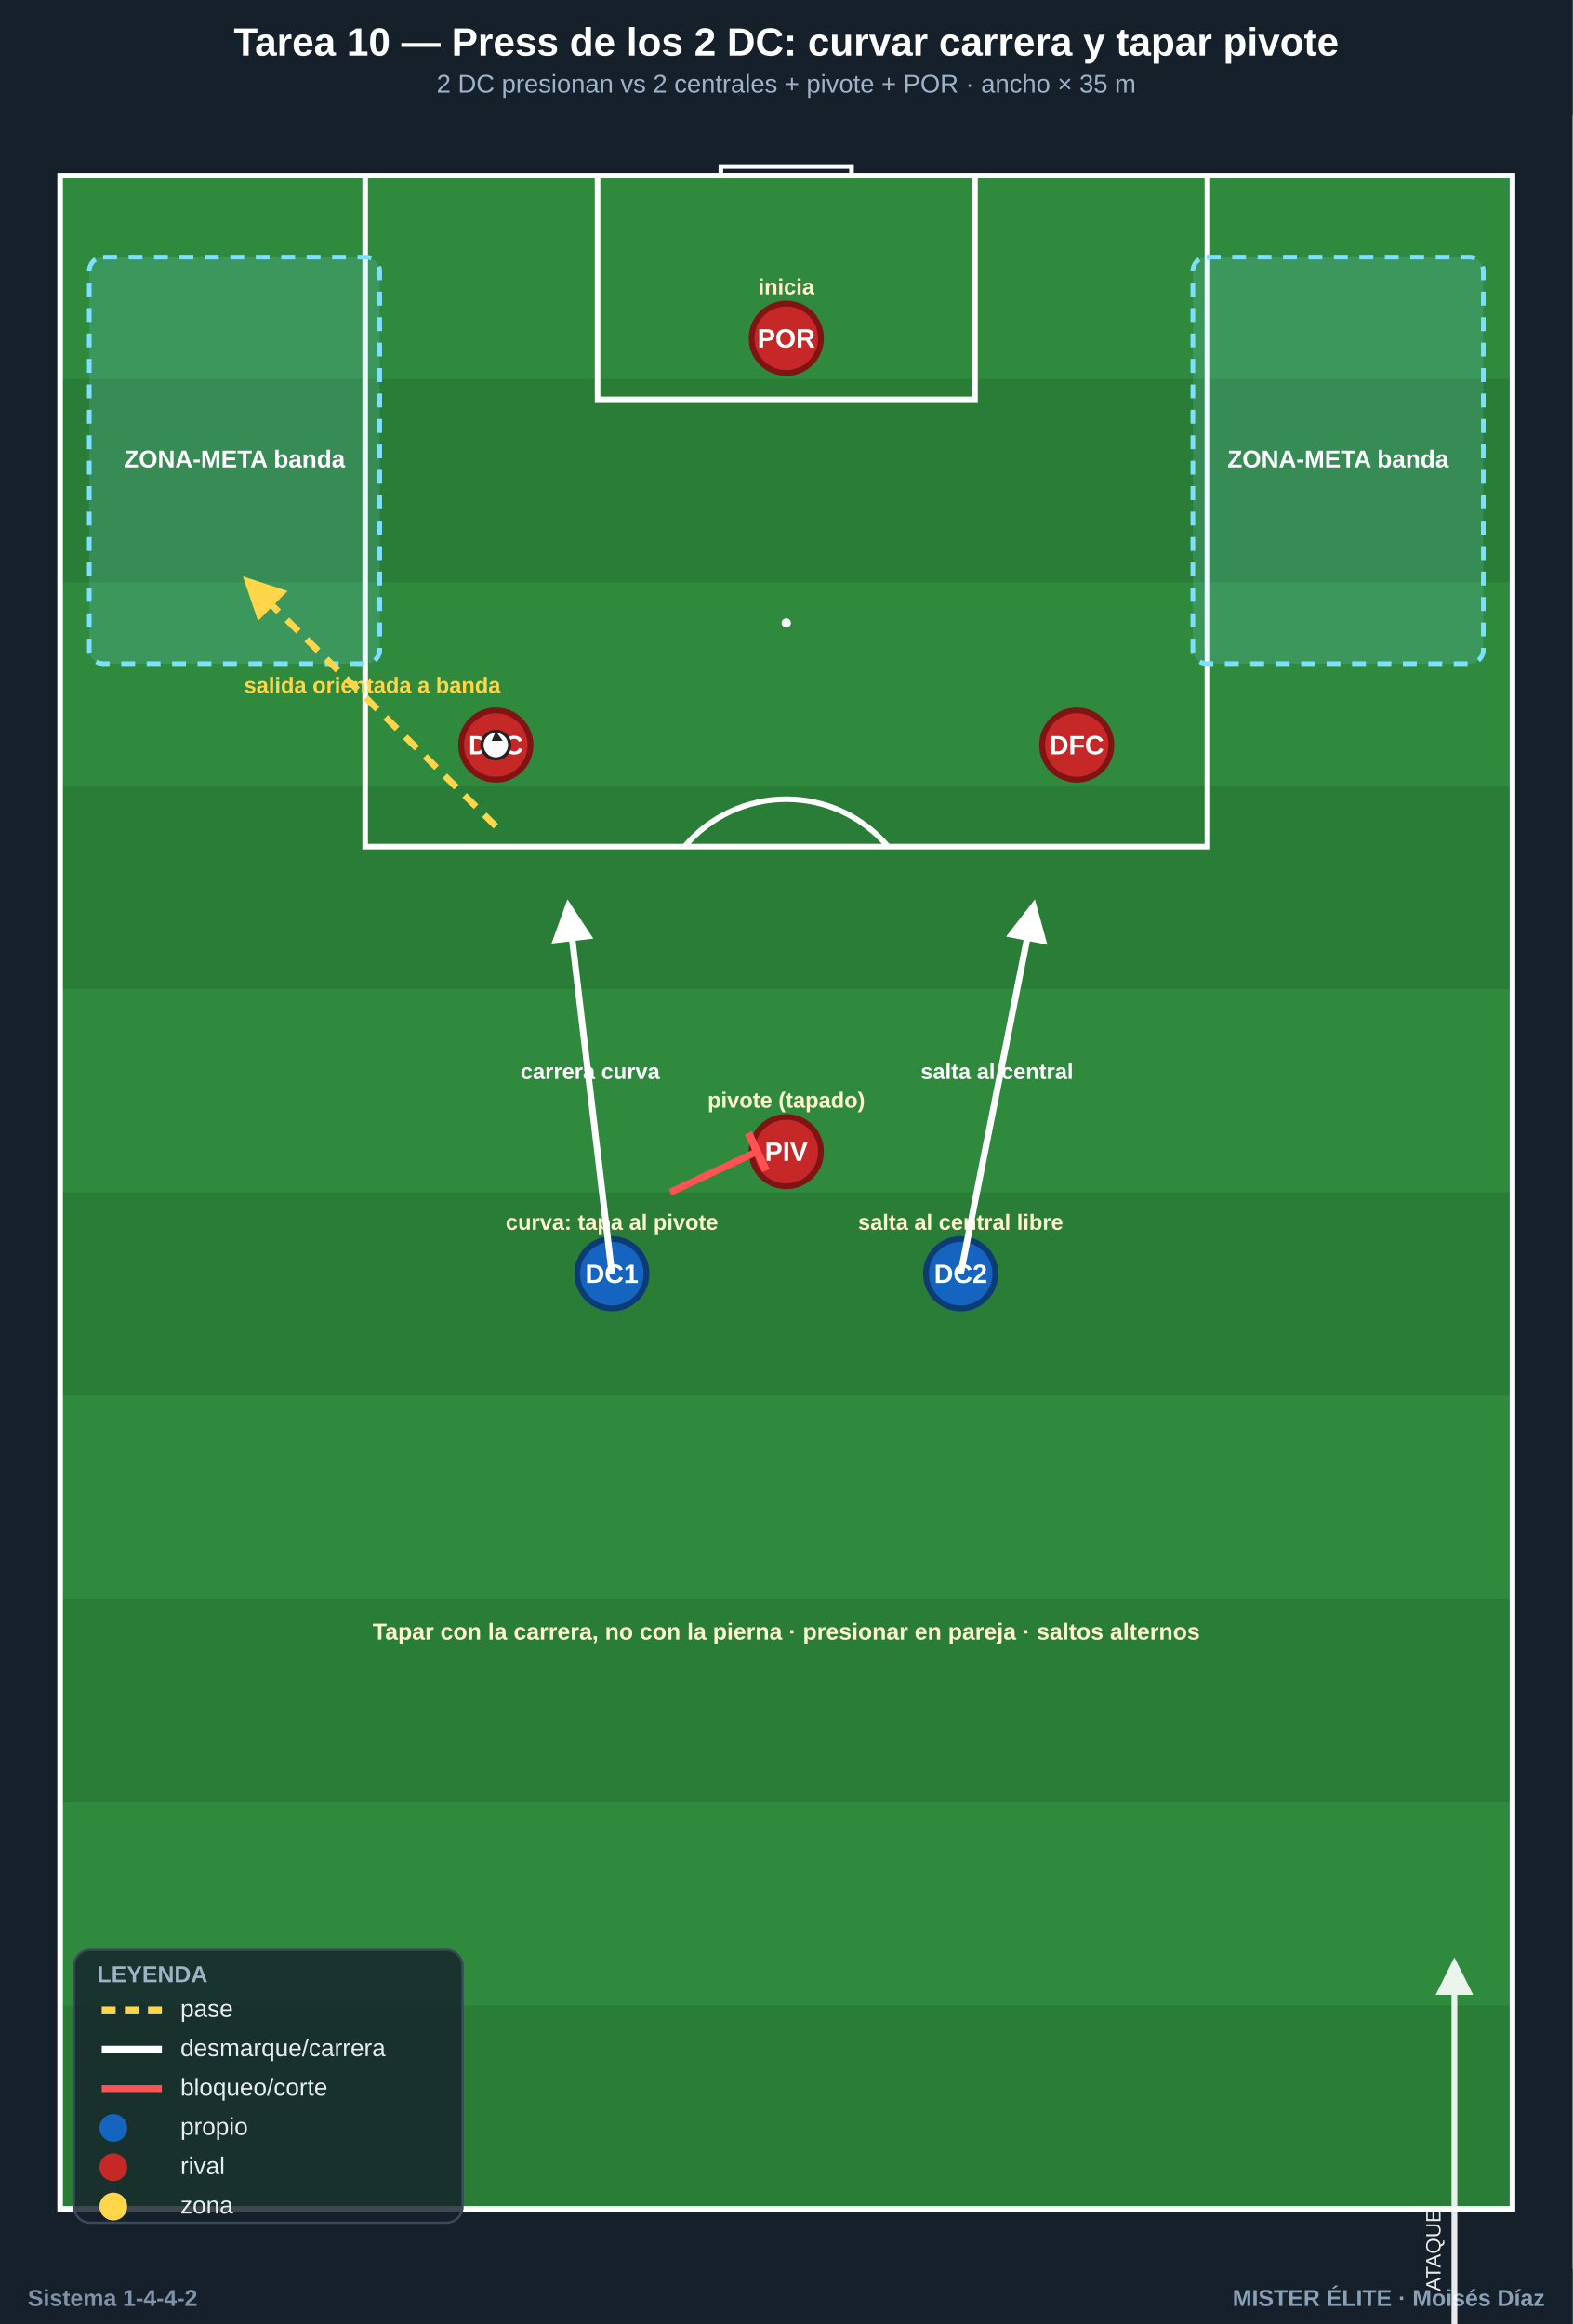
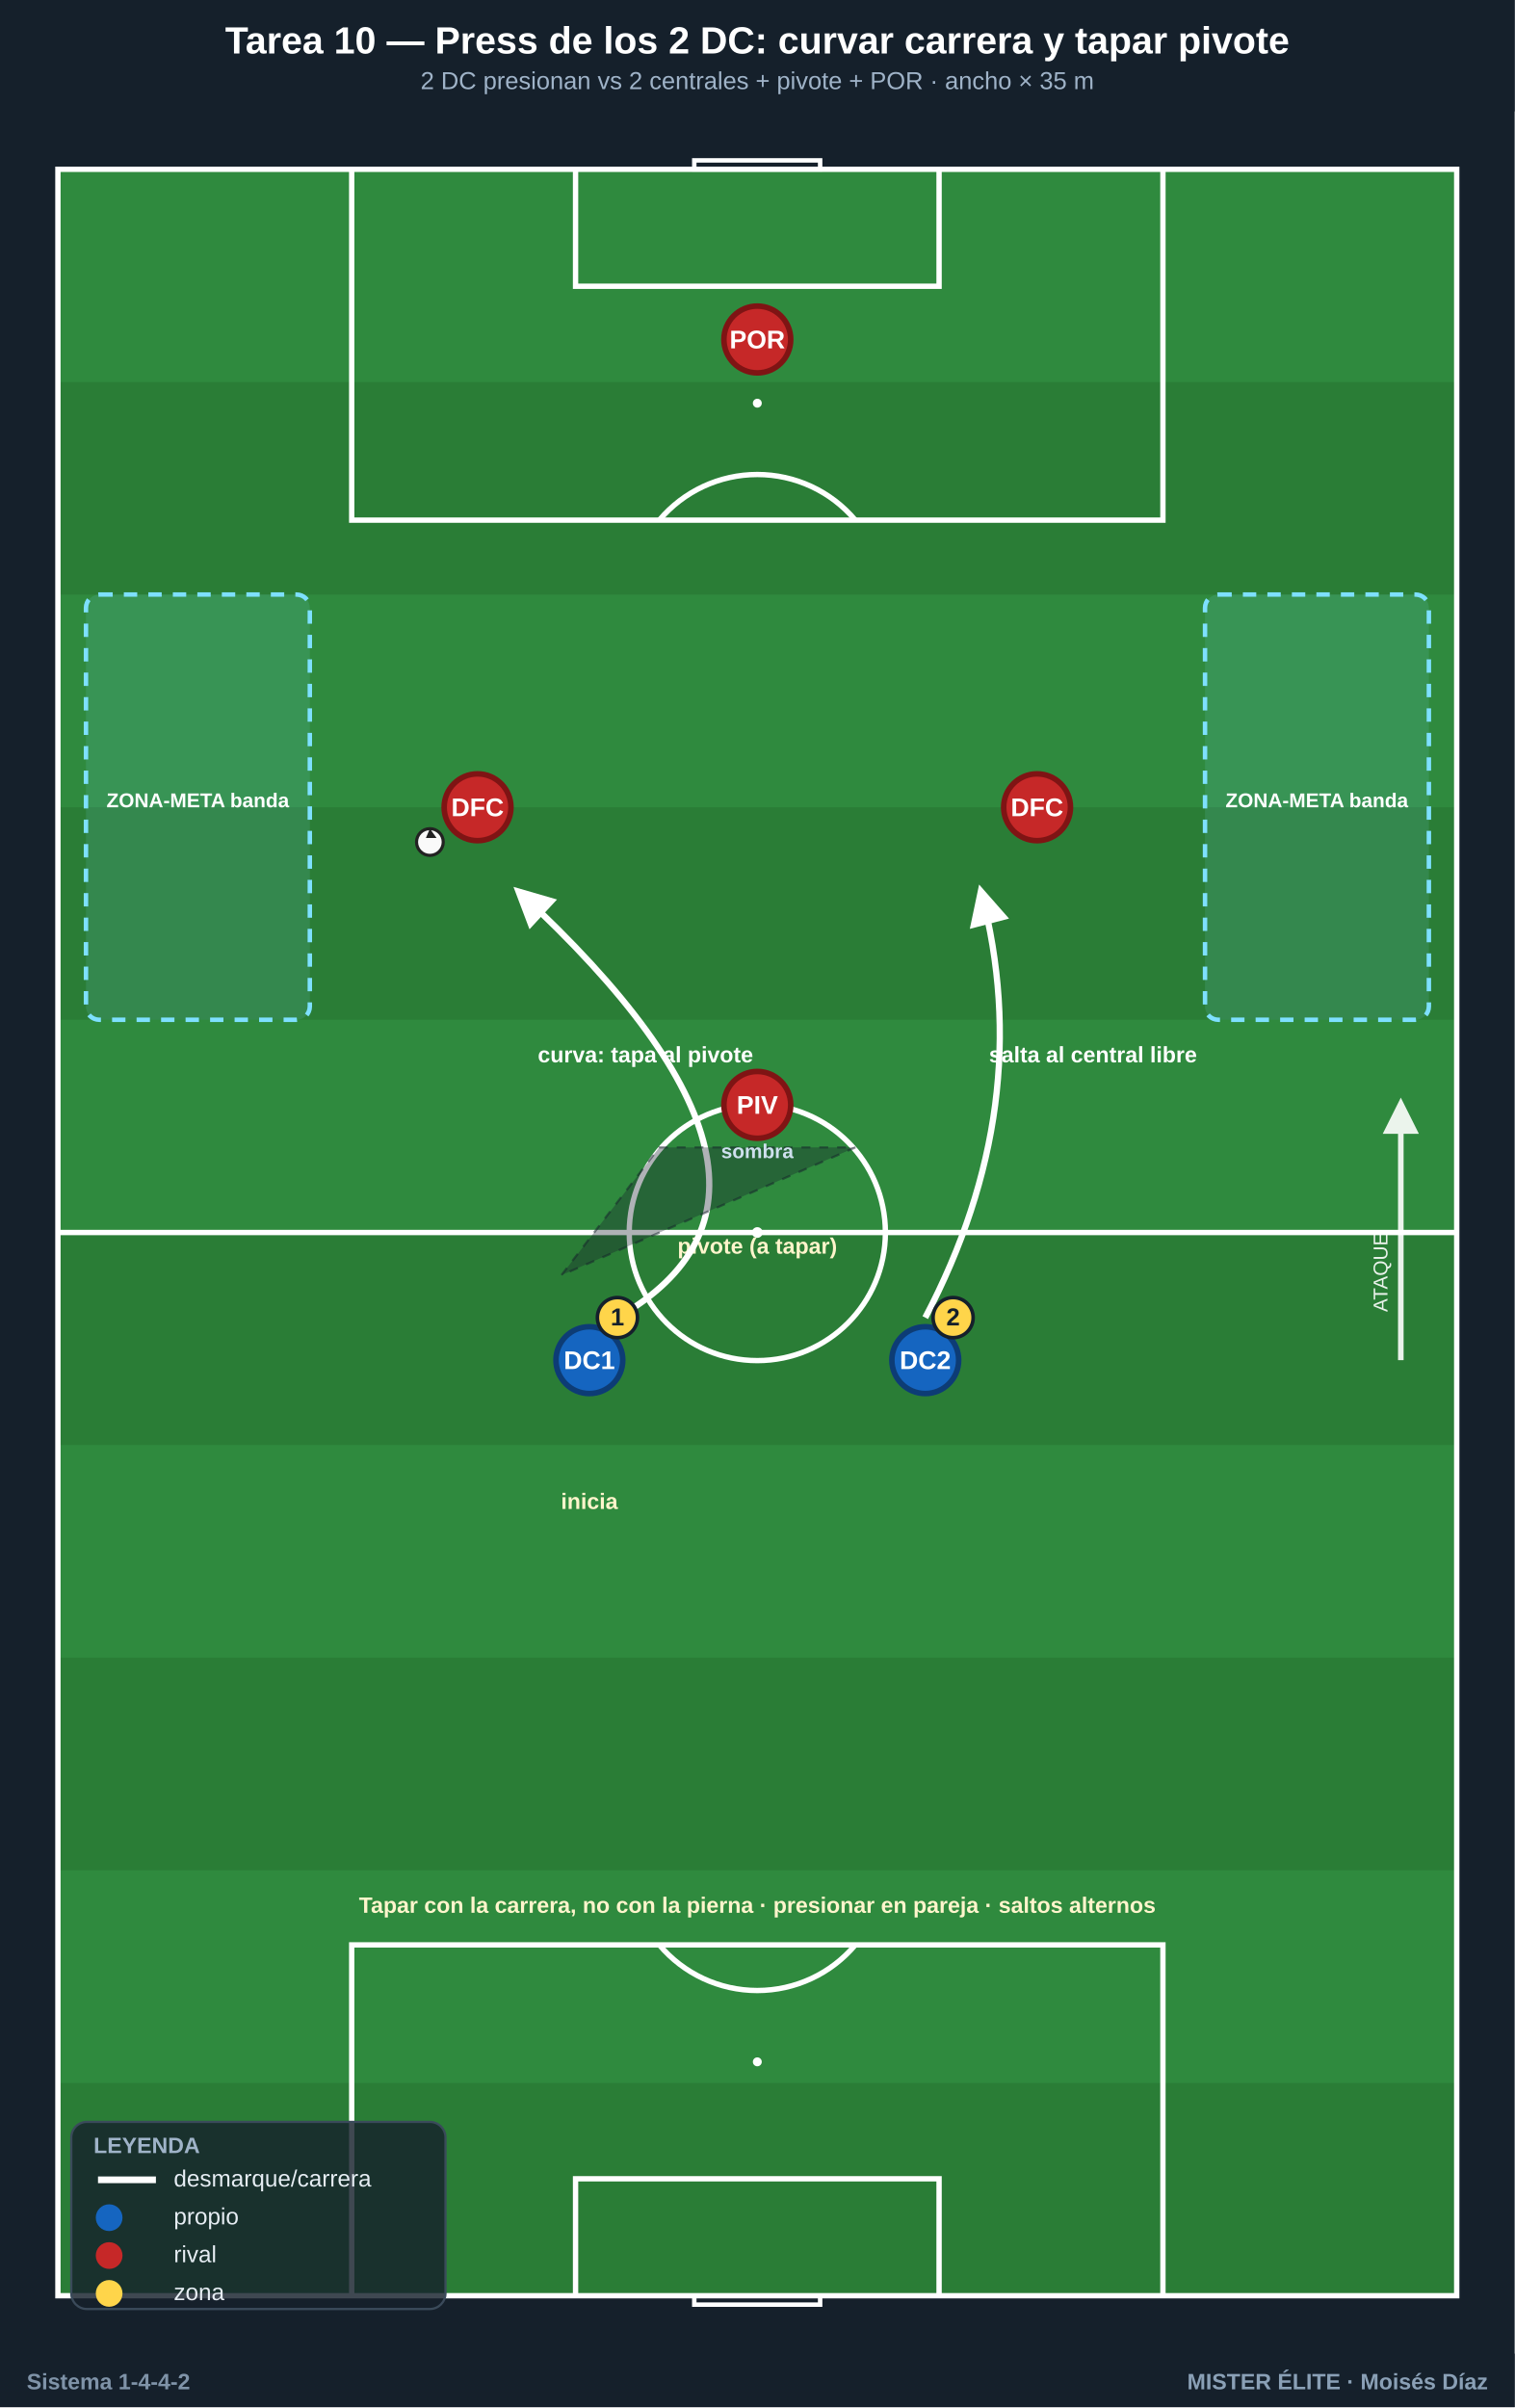
- <svg xmlns="http://www.w3.org/2000/svg" viewBox="0 0 680 1005" width="680" height="1005" font-family="Segoe UI,Arial,sans-serif">
+ <svg xmlns="http://www.w3.org/2000/svg" viewBox="0 0 680 1081" width="680" height="1081" font-family="Segoe UI,Arial,sans-serif">
  <defs>
    <linearGradient id="sky" x1="0" y1="0" x2="0" y2="1">
      <stop offset="0" stop-color="#2f8a3e" />
      <stop offset="1" stop-color="#2b8139" />
    </linearGradient>
    <marker id="ah_pass" viewBox="0 0 10 10" refX="8" refY="5" markerWidth="6.5" markerHeight="6.5" orient="auto-start-reverse">
      <path d="M0,0 L10,5 L0,10 z" fill="#ffd54a" />
    </marker>
    <marker id="ah_run" viewBox="0 0 10 10" refX="8" refY="5" markerWidth="6.5" markerHeight="6.5" orient="auto-start-reverse">
      <path d="M0,0 L10,5 L0,10 z" fill="#ffffff" />
    </marker>
    <marker id="ah_drive" viewBox="0 0 10 10" refX="8" refY="5" markerWidth="6.5" markerHeight="6.5" orient="auto-start-reverse">
      <path d="M0,0 L10,5 L0,10 z" fill="#7ee0ff" />
    </marker>
    <marker id="ah_white" viewBox="0 0 10 10" refX="8" refY="5" markerWidth="6.5" markerHeight="6.5" orient="auto-start-reverse">
      <path d="M0,0 L10,5 L0,10 z" fill="#ffffff" />
    </marker>
  </defs>
-   <rect x="0.0" y="0.0" width="680.0" height="1005.2" fill="#15202b" />
-   <rect x="26.0" y="76.0" width="628.0" height="88.4" fill="#2f8a3e" />
-   <rect x="26.0" y="163.9" width="628.0" height="88.4" fill="#2a7d36" />
-   <rect x="26.0" y="251.8" width="628.0" height="88.4" fill="#2f8a3e" />
-   <rect x="26.0" y="339.8" width="628.0" height="88.4" fill="#2a7d36" />
-   <rect x="26.0" y="427.7" width="628.0" height="88.4" fill="#2f8a3e" />
-   <rect x="26.0" y="515.6" width="628.0" height="88.4" fill="#2a7d36" />
-   <rect x="26.0" y="603.5" width="628.0" height="88.4" fill="#2f8a3e" />
-   <rect x="26.0" y="691.4" width="628.0" height="88.4" fill="#2a7d36" />
-   <rect x="26.0" y="779.4" width="628.0" height="88.4" fill="#2f8a3e" />
-   <rect x="26.0" y="867.3" width="628.0" height="88.4" fill="#2a7d36" />
-   <rect x="26.0" y="76.0" width="628.0" height="879.2" fill="none" stroke="#ffffff" stroke-width="2.4" />
-   <path d="M157.9,76.0 L157.9,366.1 L522.1,366.1 L522.1,76.0" fill="none" stroke="#ffffff" stroke-width="2.4" />
-   <path d="M258.4,76.0 L258.4,172.7 L421.6,172.7 L421.6,76.0" fill="none" stroke="#ffffff" stroke-width="2.4" />
-   <circle cx="340.0" cy="269.4" r="2.0" fill="#ffffff" />
+   <rect x="0.0" y="0.0" width="680.0" height="1080.6" fill="#15202b" />
+   <rect x="26.0" y="76.0" width="628.0" height="96.0" fill="#2f8a3e" />
+   <rect x="26.0" y="171.5" width="628.0" height="96.0" fill="#2a7d36" />
+   <rect x="26.0" y="266.9" width="628.0" height="96.0" fill="#2f8a3e" />
+   <rect x="26.0" y="362.4" width="628.0" height="96.0" fill="#2a7d36" />
+   <rect x="26.0" y="457.8" width="628.0" height="96.0" fill="#2f8a3e" />
+   <rect x="26.0" y="553.3" width="628.0" height="96.0" fill="#2a7d36" />
+   <rect x="26.0" y="648.7" width="628.0" height="96.0" fill="#2f8a3e" />
+   <rect x="26.0" y="744.2" width="628.0" height="96.0" fill="#2a7d36" />
+   <rect x="26.0" y="839.6" width="628.0" height="96.0" fill="#2f8a3e" />
+   <rect x="26.0" y="935.1" width="628.0" height="96.0" fill="#2a7d36" />
+   <rect x="26.0" y="76.0" width="628.0" height="954.6" fill="none" stroke="#ffffff" stroke-width="2.4" />
+   <line x1="26.0" y1="553.3" x2="654.0" y2="553.3" stroke="#ffffff" stroke-width="2.4" opacity="1" />
+   <circle cx="340.0" cy="553.3" r="57.5" fill="none" stroke="#ffffff" stroke-width="2.4" />
+   <circle cx="340.0" cy="553.3" r="2.4" fill="#ffffff" />
+   <path d="M157.9,76.0 L157.9,233.5 L522.1,233.5 L522.1,76.0" fill="none" stroke="#ffffff" stroke-width="2.4" />
+   <path d="M258.4,76.0 L258.4,128.5 L421.6,128.5 L421.6,76.0" fill="none" stroke="#ffffff" stroke-width="2.4" />
+   <circle cx="340.0" cy="181.0" r="2.0" fill="#ffffff" />
  <rect x="311.7" y="72.0" width="56.5" height="4" fill="none" stroke="#ffffff" stroke-width="2" />
-   <path d="M296.0,366.1 A57.5,57.5 0 0 1 384.0,366.1" fill="none" stroke="#ffffff" stroke-width="2.4" />
+   <path d="M296.0,233.5 A57.5,57.5 0 0 1 384.0,233.5" fill="none" stroke="#ffffff" stroke-width="2.4" />
+   <path d="M157.9,1030.6 L157.9,873.1 L522.1,873.1 L522.1,1030.6" fill="none" stroke="#ffffff" stroke-width="2.4" />
+   <path d="M258.4,1030.6 L258.4,978.1 L421.6,978.1 L421.6,1030.6" fill="none" stroke="#ffffff" stroke-width="2.4" />
+   <circle cx="340.0" cy="925.6" r="2.0" fill="#ffffff" />
+   <rect x="311.7" y="1030.6" width="56.5" height="4" fill="none" stroke="#ffffff" stroke-width="2" />
+   <path d="M296.0,873.1 A57.5,57.5 0 0 0 384.0,873.1" fill="none" stroke="#ffffff" stroke-width="2.4" />
  <rect x="0.0" y="0.0" width="680.0" height="50.0" fill="#15202b" />
  <text x="340.0" y="24.0" font-family="Segoe UI,Arial,sans-serif" font-size="17" font-weight="800" fill="#ffffff" text-anchor="middle">Tarea 10 — Press de los 2 DC: curvar carrera y tapar pivote</text>
  <text x="340.0" y="40.0" font-family="Segoe UI,Arial,sans-serif" font-size="11" font-weight="500" fill="#9fb3c8" text-anchor="middle">2 DC presionan vs 2 centrales + pivote + POR · ancho × 35 m</text>
-   <rect x="0.0" y="981.2" width="680.0" height="24.0" fill="#15202b" />
-   <text x="668.0" y="997.2" font-family="Segoe UI,Arial,sans-serif" font-size="10" font-weight="700" fill="#8aa0b6" text-anchor="end">MISTER ÉLITE · Moisés Díaz</text>
-   <text x="12.0" y="997.2" font-family="Segoe UI,Arial,sans-serif" font-size="10" font-weight="600" fill="#7f93a8" text-anchor="start">Sistema 1-4-4-2</text>
+   <rect x="0.0" y="1056.6" width="680.0" height="24.0" fill="#15202b" />
+   <text x="668.0" y="1072.6" font-family="Segoe UI,Arial,sans-serif" font-size="10" font-weight="700" fill="#8aa0b6" text-anchor="end">MISTER ÉLITE · Moisés Díaz</text>
+   <text x="12.0" y="1072.6" font-family="Segoe UI,Arial,sans-serif" font-size="10" font-weight="600" fill="#7f93a8" text-anchor="start">Sistema 1-4-4-2</text>
  <g opacity="0.9">
-     <line x1="628.9" y1="1060.7" x2="628.9" y2="849.7" stroke="#ffffff" stroke-width="2.5" marker-end="url(#ah_white)" />
-     <text x="622.9" y="955.2" font-family="Segoe UI,Arial" font-size="9" fill="#ffffff" text-anchor="end" transform="rotate(-90 622.9 955.2)">ATAQUE</text>
-   </g>
-   <rect x="38.6" y="111.2" width="125.6" height="175.8" rx="6" fill="#7ee0ff" fill-opacity="0.16" stroke="#7ee0ff" stroke-width="2" stroke-dasharray="6 5" />
-   <text x="101.4" y="202.1" font-family="Segoe UI,Arial,sans-serif" font-size="10.5" font-weight="700" fill="#fff" text-anchor="middle">ZONA-META banda</text>
-   <rect x="515.8" y="111.2" width="125.6" height="175.8" rx="6" fill="#7ee0ff" fill-opacity="0.16" stroke="#7ee0ff" stroke-width="2" stroke-dasharray="6 5" />
-   <text x="578.6" y="202.1" font-family="Segoe UI,Arial,sans-serif" font-size="10.5" font-weight="700" fill="#fff" text-anchor="middle">ZONA-META banda</text>
-   <g>
-     <circle cx="340.0" cy="146.3" r="15" fill="#c62828" stroke="#7f1414" stroke-width="2.5" />
-     <text x="340.0" y="150.3" font-family="Segoe UI,Arial" font-size="11.5" font-weight="800" fill="#fff" text-anchor="middle">POR</text>
-   </g>
-   <text x="340.0" y="127.3" font-family="Segoe UI,Arial,sans-serif" font-size="9.5" font-weight="600" fill="#fff5cc" text-anchor="middle">inicia</text>
-   <g>
-     <circle cx="214.4" cy="322.2" r="15" fill="#c62828" stroke="#7f1414" stroke-width="2.5" />
-     <text x="214.4" y="326.2" font-family="Segoe UI,Arial" font-size="11.5" font-weight="800" fill="#fff" text-anchor="middle">DFC</text>
+     <line x1="628.9" y1="610.6" x2="628.9" y2="496.0" stroke="#ffffff" stroke-width="2.5" marker-end="url(#ah_white)" />
+     <text x="622.9" y="553.3" font-family="Segoe UI,Arial" font-size="9" fill="#ffffff" text-anchor="end" transform="rotate(-90 622.9 553.3)">ATAQUE</text>
  </g>
  <g>
-     <circle cx="465.6" cy="322.2" r="15" fill="#c62828" stroke="#7f1414" stroke-width="2.5" />
-     <text x="465.6" y="326.2" font-family="Segoe UI,Arial" font-size="11.5" font-weight="800" fill="#fff" text-anchor="middle">DFC</text>
+     <circle cx="340.0" cy="152.4" r="15" fill="#c62828" stroke="#7f1414" stroke-width="2.5" />
+     <text x="340.0" y="156.4" font-family="Segoe UI,Arial" font-size="11.5" font-weight="800" fill="#fff" text-anchor="middle">POR</text>
  </g>
  <g>
-     <circle cx="340.0" cy="498.0" r="15" fill="#c62828" stroke="#7f1414" stroke-width="2.5" />
-     <text x="340.0" y="502.0" font-family="Segoe UI,Arial" font-size="11.5" font-weight="800" fill="#fff" text-anchor="middle">PIV</text>
+     <circle cx="214.4" cy="362.4" r="15" fill="#c62828" stroke="#7f1414" stroke-width="2.5" />
+     <text x="214.4" y="366.4" font-family="Segoe UI,Arial" font-size="11.5" font-weight="800" fill="#fff" text-anchor="middle">DFC</text>
  </g>
-   <text x="340.0" y="479.0" font-family="Segoe UI,Arial,sans-serif" font-size="9.5" font-weight="600" fill="#fff5cc" text-anchor="middle">pivote (tapado)</text>
-   <circle cx="214.4" cy="322.2" r="6.0" fill="#fafafa" stroke="#222" stroke-width="1.4" />
-   <path d="M214.4,316.2 l3.0,4.2 l-4.8,0 z" fill="#222" />
  <g>
-     <circle cx="264.6" cy="550.8" r="15" fill="#1565c0" stroke="#0d3c75" stroke-width="2.5" />
-     <text x="264.6" y="554.8" font-family="Segoe UI,Arial" font-size="11.5" font-weight="800" fill="#fff" text-anchor="middle">DC1</text>
+     <circle cx="465.6" cy="362.4" r="15" fill="#c62828" stroke="#7f1414" stroke-width="2.5" />
+     <text x="465.6" y="366.4" font-family="Segoe UI,Arial" font-size="11.5" font-weight="800" fill="#fff" text-anchor="middle">DFC</text>
  </g>
-   <text x="264.6" y="531.8" font-family="Segoe UI,Arial,sans-serif" font-size="9.5" font-weight="600" fill="#fff5cc" text-anchor="middle">curva: tapa al pivote</text>
  <g>
-     <circle cx="415.4" cy="550.8" r="15" fill="#1565c0" stroke="#0d3c75" stroke-width="2.5" />
-     <text x="415.4" y="554.8" font-family="Segoe UI,Arial" font-size="11.5" font-weight="800" fill="#fff" text-anchor="middle">DC2</text>
+     <circle cx="340.0" cy="496.0" r="15" fill="#c62828" stroke="#7f1414" stroke-width="2.5" />
+     <text x="340.0" y="500.0" font-family="Segoe UI,Arial" font-size="11.5" font-weight="800" fill="#fff" text-anchor="middle">PIV</text>
  </g>
-   <text x="415.4" y="531.8" font-family="Segoe UI,Arial,sans-serif" font-size="9.5" font-weight="600" fill="#fff5cc" text-anchor="middle">salta al central libre</text>
-   <line x1="264.6" y1="550.8" x2="245.8" y2="392.5" stroke="#ffffff" stroke-width="2.8" marker-end="url(#ah_run)" />
-   <text x="255.2" y="466.6" font-family="Segoe UI,Arial,sans-serif" font-size="9.5" font-weight="700" fill="#ffffff" text-anchor="middle">carrera curva</text>
-   <line x1="289.8" y1="515.6" x2="327.4" y2="498.0" stroke="#ff5252" stroke-width="3" opacity="1" />
-   <line x1="323.6" y1="489.9" x2="331.2" y2="506.2" stroke="#ff5252" stroke-width="3.4" opacity="1" />
-   <line x1="415.4" y1="550.8" x2="446.8" y2="392.5" stroke="#ffffff" stroke-width="2.8" marker-end="url(#ah_run)" />
-   <text x="431.1" y="466.6" font-family="Segoe UI,Arial,sans-serif" font-size="9.5" font-weight="700" fill="#ffffff" text-anchor="middle">salta al central</text>
-   <line x1="214.4" y1="357.3" x2="107.6" y2="251.8" stroke="#ffd54a" stroke-width="2.8" stroke-dasharray="7 5" marker-end="url(#ah_pass)" />
-   <text x="161.0" y="299.6" font-family="Segoe UI,Arial,sans-serif" font-size="9.5" font-weight="700" fill="#ffd54a" text-anchor="middle">salida orientada a banda</text>
-   <text x="340.0" y="709.0" font-family="Segoe UI,Arial,sans-serif" font-size="10" font-weight="600" fill="#fff5cc" text-anchor="middle">Tapar con la carrera, no con la pierna · presionar en pareja · saltos alternos</text>
+   <text x="340.0" y="562.8" font-family="Segoe UI,Arial,sans-serif" font-size="10" font-weight="600" fill="#fff5cc" text-anchor="middle">pivote (a tapar)</text>
+   <circle cx="193.0" cy="378.0" r="6.0" fill="#fafafa" stroke="#222" stroke-width="1.4" />
+   <path d="M193.0,372.0 l3.0,4.2 l-4.8,0 z" fill="#222" />
+   <rect x="38.6" y="266.9" width="100.5" height="190.9" rx="6" fill="#7ee0ff" fill-opacity="0.12" stroke="#7ee0ff" stroke-width="2" stroke-dasharray="6 5" />
+   <text x="88.8" y="362.4" font-family="Segoe UI,Arial,sans-serif" font-size="9" font-weight="600" fill="#fff" text-anchor="middle">ZONA-META banda</text>
+   <rect x="541.0" y="266.9" width="100.5" height="190.9" rx="6" fill="#7ee0ff" fill-opacity="0.12" stroke="#7ee0ff" stroke-width="2" stroke-dasharray="6 5" />
+   <text x="591.2" y="362.4" font-family="Segoe UI,Arial,sans-serif" font-size="9" font-weight="600" fill="#fff" text-anchor="middle">ZONA-META banda</text>
  <g>
-     <rect x="32" y="843.2" width="168" height="118" rx="7" fill="#15202b" fill-opacity="0.82" stroke="#3a4a5a" stroke-width="1" />
-     <text x="42" y="857.2" font-family="Segoe UI,Arial" font-size="10" font-weight="800" fill="#9fb3c8">LEYENDA</text>
-     <line x1="44" y1="869.2" x2="70" y2="869.2" stroke="#ffd54a" stroke-width="3" stroke-dasharray="6 4" />
-     <text x="78" y="872.2" font-family="Segoe UI,Arial" font-size="10.5" fill="#e6edf3">pase</text>
-     <line x1="44" y1="886.2" x2="70" y2="886.2" stroke="#ffffff" stroke-width="3" />
-     <text x="78" y="889.2" font-family="Segoe UI,Arial" font-size="10.5" fill="#e6edf3">desmarque/carrera</text>
-     <line x1="44" y1="903.2" x2="70" y2="903.2" stroke="#ff5252" stroke-width="3" />
-     <text x="78" y="906.2" font-family="Segoe UI,Arial" font-size="10.5" fill="#e6edf3">bloqueo/corte</text>
-     <circle cx="49" cy="920.2" r="6" fill="#1565c0" />
-     <text x="78" y="923.2" font-family="Segoe UI,Arial" font-size="10.5" fill="#e6edf3">propio</text>
-     <circle cx="49" cy="937.2" r="6" fill="#c62828" />
-     <text x="78" y="940.2" font-family="Segoe UI,Arial" font-size="10.5" fill="#e6edf3">rival</text>
-     <circle cx="49" cy="954.2" r="6" fill="#ffd54a" />
-     <text x="78" y="957.2" font-family="Segoe UI,Arial" font-size="10.5" fill="#e6edf3">zona</text>
+     <circle cx="264.6" cy="610.6" r="15" fill="#1565c0" stroke="#0d3c75" stroke-width="2.5" />
+     <text x="264.6" y="614.6" font-family="Segoe UI,Arial" font-size="11.5" font-weight="800" fill="#fff" text-anchor="middle">DC1</text>
+   </g>
+   <text x="264.6" y="677.4" font-family="Segoe UI,Arial,sans-serif" font-size="10" font-weight="600" fill="#fff5cc" text-anchor="middle">inicia</text>
+   <g>
+     <circle cx="415.4" cy="610.6" r="15" fill="#1565c0" stroke="#0d3c75" stroke-width="2.5" />
+     <text x="415.4" y="614.6" font-family="Segoe UI,Arial" font-size="11.5" font-weight="800" fill="#fff" text-anchor="middle">DC2</text>
+   </g>
+   <path d="M277.2,591.5 Q377.7,534.2 233.2,400.6" fill="none" stroke="#ffffff" stroke-width="2.8" marker-end="url(#ah_run)" />
+   <text x="289.8" y="476.9" font-family="Segoe UI,Arial,sans-serif" font-size="10" font-weight="600" fill="#ffffff" text-anchor="middle">curva: tapa al pivote</text>
+   <path d="M252.1,572.4 L296.0,515.1 L384.0,515.1 z" fill="#15202b" fill-opacity="0.34" stroke="#15202b" stroke-opacity="0.5" stroke-dasharray="4 4" />
+   <text x="340.0" y="519.9" font-family="Segoe UI,Arial,sans-serif" font-size="9" font-weight="600" fill="#cfe0ee" text-anchor="middle">sombra</text>
+   <path d="M415.4,591.5 Q465.6,496.0 440.5,400.6" fill="none" stroke="#ffffff" stroke-width="2.8" marker-end="url(#ah_run)" />
+   <text x="490.7" y="476.9" font-family="Segoe UI,Arial,sans-serif" font-size="10" font-weight="600" fill="#ffffff" text-anchor="middle">salta al central libre</text>
+   <g>
+     <circle cx="277.2" cy="591.5" r="9" fill="#ffd54a" stroke="#15202b" stroke-width="1.6" />
+     <text x="277.2" y="595.0" font-family="Segoe UI,Arial" font-size="11" font-weight="800" fill="#15202b" text-anchor="middle">1</text>
+   </g>
+   <g>
+     <circle cx="427.9" cy="591.5" r="9" fill="#ffd54a" stroke="#15202b" stroke-width="1.6" />
+     <text x="427.9" y="595.0" font-family="Segoe UI,Arial" font-size="11" font-weight="800" fill="#15202b" text-anchor="middle">2</text>
+   </g>
+   <text x="340.0" y="858.7" font-family="Segoe UI,Arial,sans-serif" font-size="10" font-weight="600" fill="#fff5cc" text-anchor="middle">Tapar con la carrera, no con la pierna · presionar en pareja · saltos alternos</text>
+   <g>
+     <rect x="32" y="952.56" width="168" height="84" rx="7" fill="#15202b" fill-opacity="0.82" stroke="#3a4a5a" stroke-width="1" />
+     <text x="42" y="966.56" font-family="Segoe UI,Arial" font-size="10" font-weight="800" fill="#9fb3c8">LEYENDA</text>
+     <line x1="44" y1="978.56" x2="70" y2="978.56" stroke="#ffffff" stroke-width="3" />
+     <text x="78" y="981.56" font-family="Segoe UI,Arial" font-size="10.5" fill="#e6edf3">desmarque/carrera</text>
+     <circle cx="49" cy="995.56" r="6" fill="#1565c0" />
+     <text x="78" y="998.56" font-family="Segoe UI,Arial" font-size="10.5" fill="#e6edf3">propio</text>
+     <circle cx="49" cy="1012.56" r="6" fill="#c62828" />
+     <text x="78" y="1015.56" font-family="Segoe UI,Arial" font-size="10.5" fill="#e6edf3">rival</text>
+     <circle cx="49" cy="1029.56" r="6" fill="#ffd54a" />
+     <text x="78" y="1032.56" font-family="Segoe UI,Arial" font-size="10.5" fill="#e6edf3">zona</text>
  </g>
</svg>
